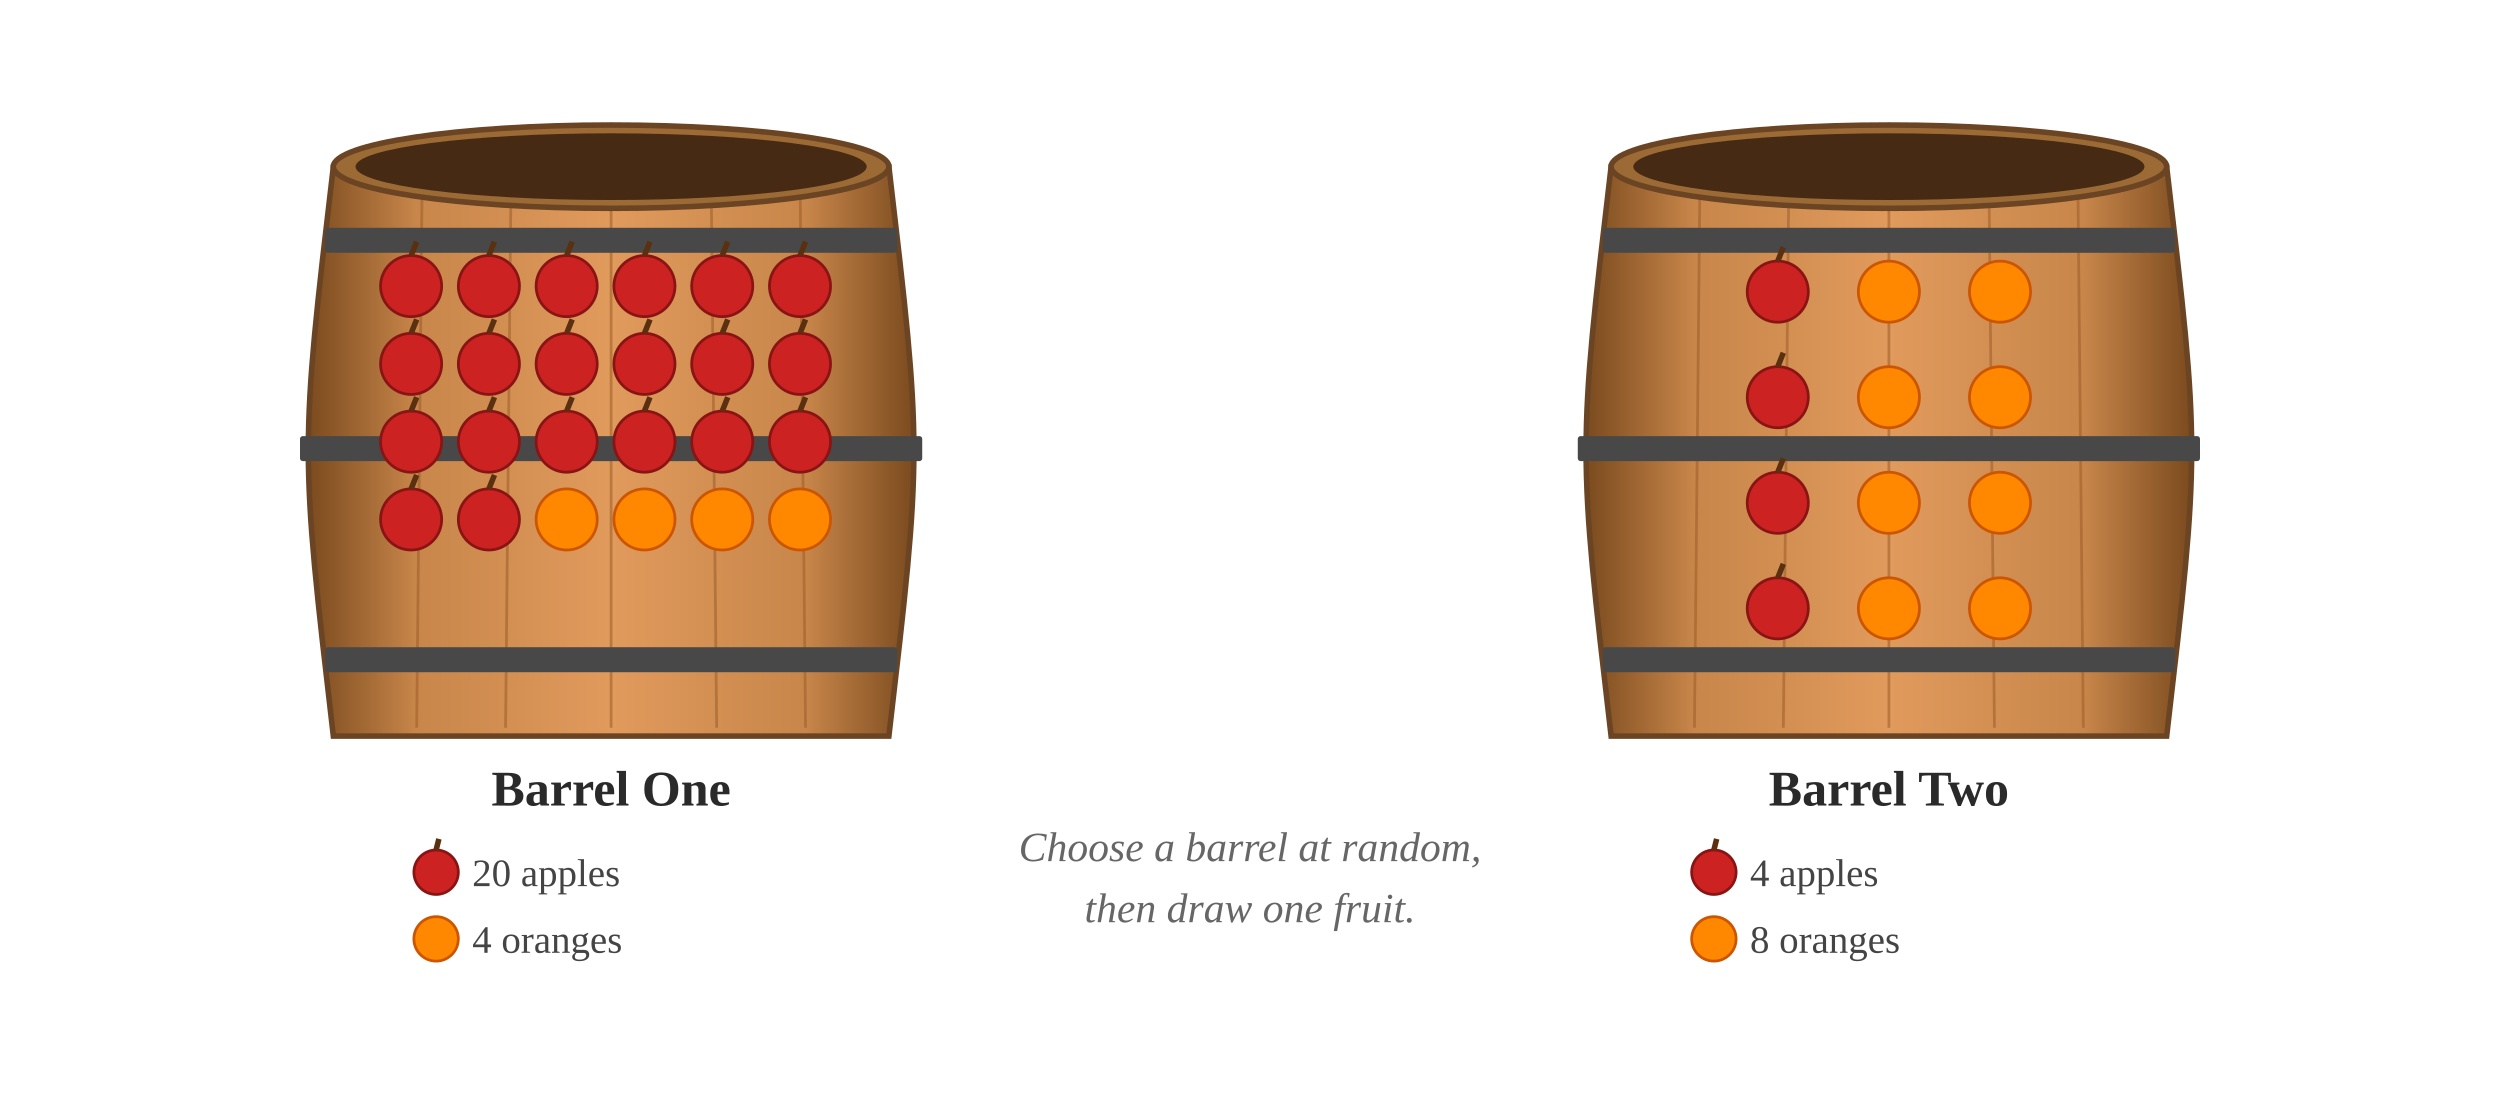
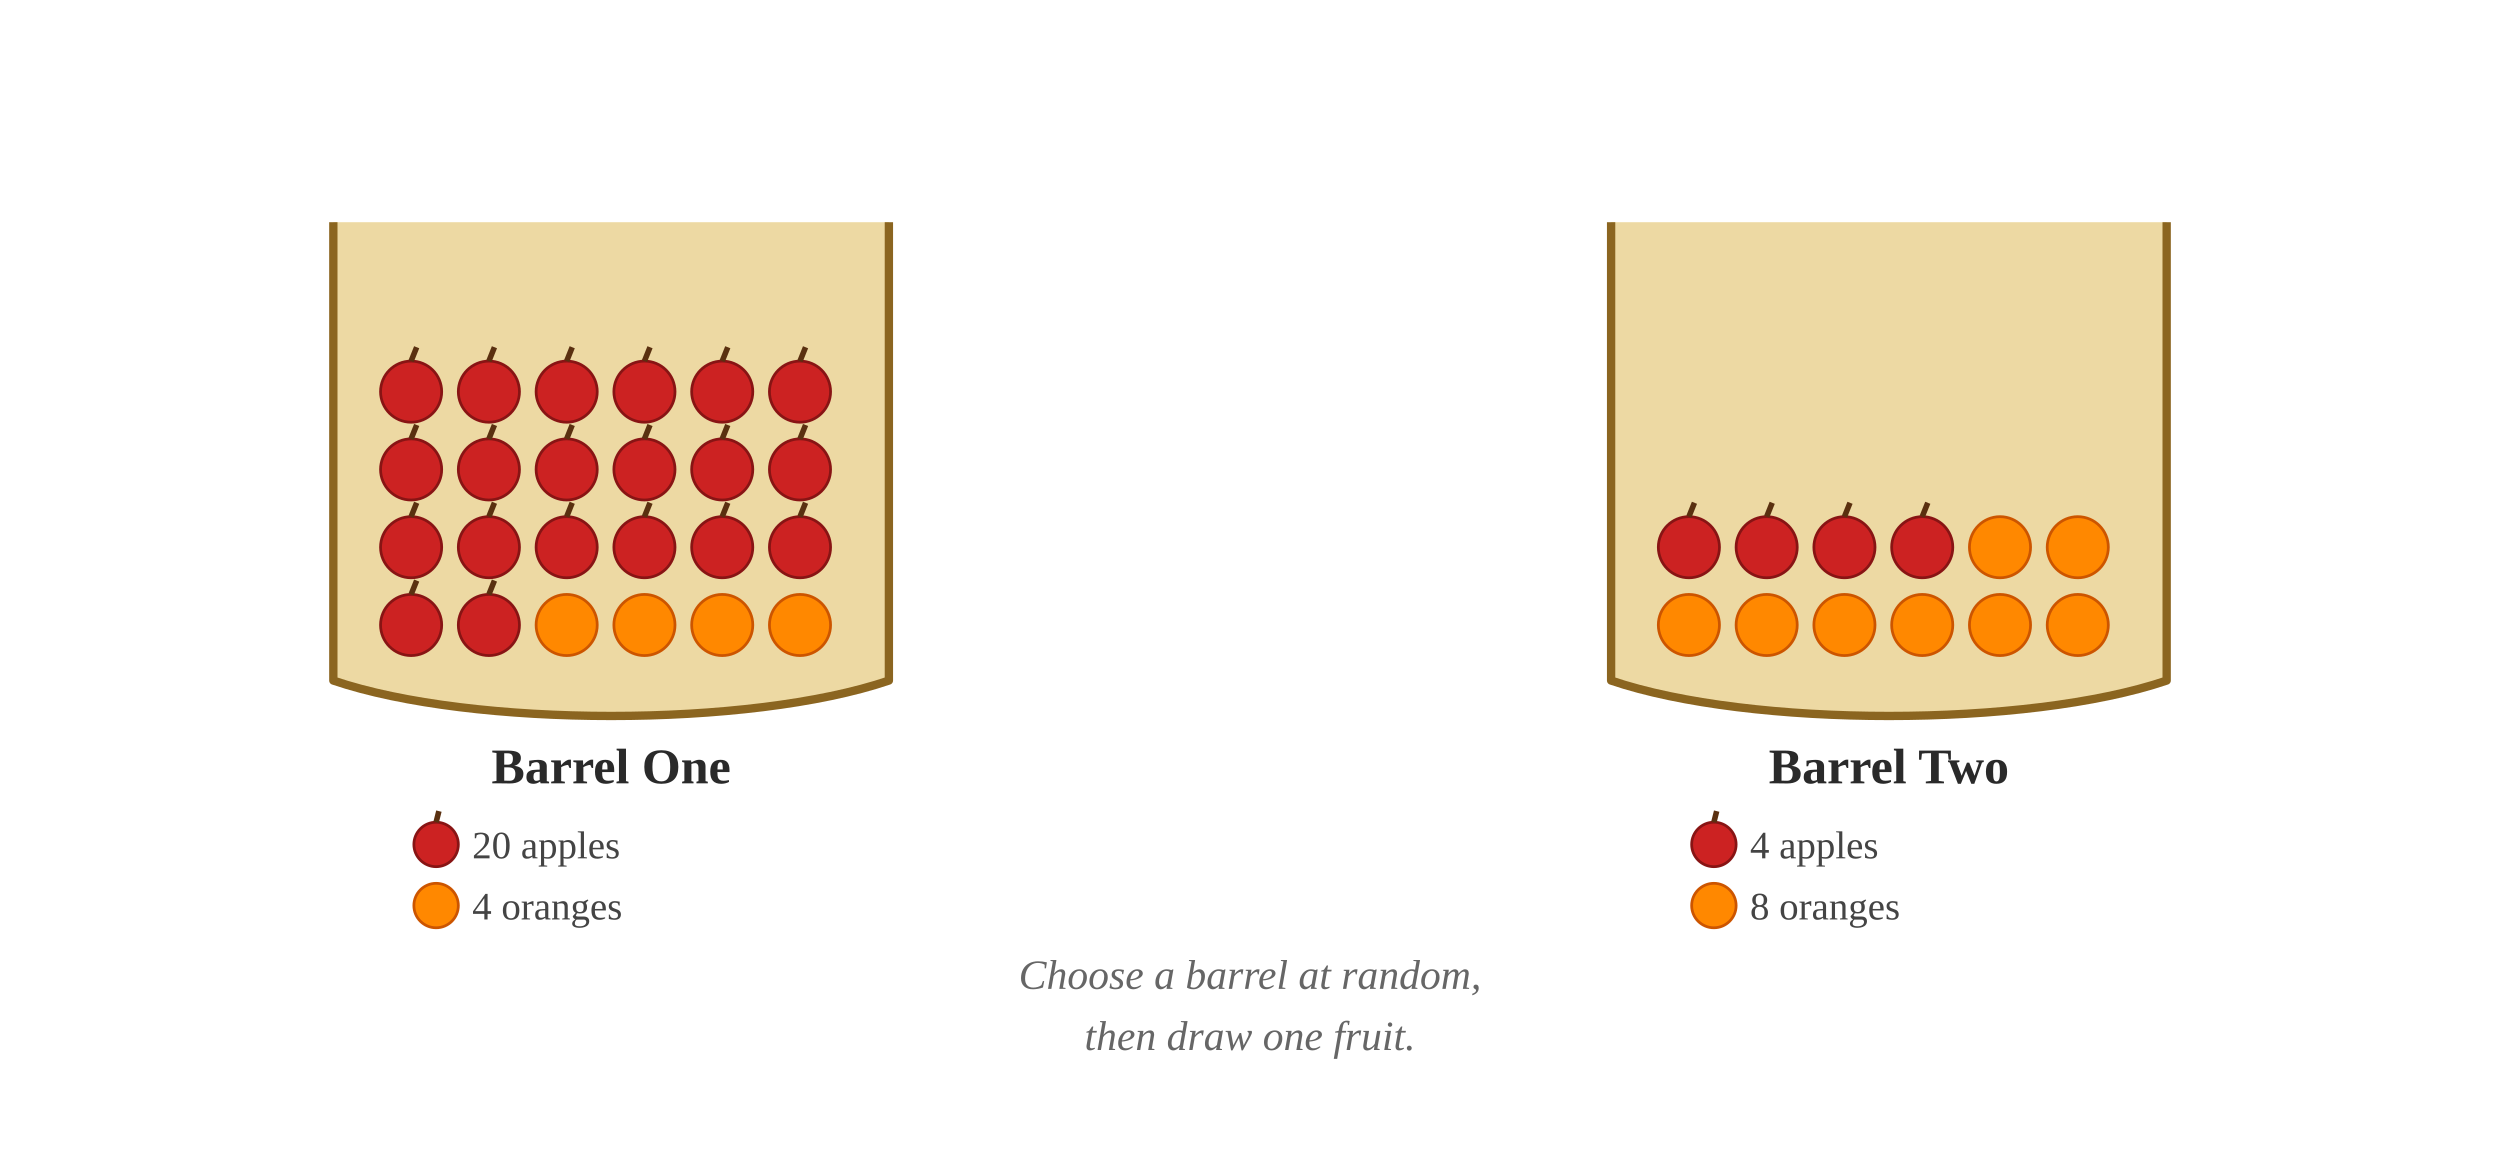
- <svg xmlns="http://www.w3.org/2000/svg" viewBox="0 0 900 400" width="900" height="400">
+ <svg xmlns="http://www.w3.org/2000/svg" viewBox="0 0 900 420" width="900" height="420">
  <defs>
-     <linearGradient id="woodGrad1" x1="0%" y1="0%" x2="100%" y2="0%">
-       <stop offset="0%" stop-color="#7A4A1E" />
-       <stop offset="18%" stop-color="#C8864A" />
-       <stop offset="50%" stop-color="#E09A5C" />
-       <stop offset="82%" stop-color="#C8864A" />
-       <stop offset="100%" stop-color="#7A4A1E" />
-     </linearGradient>
-     <linearGradient id="woodGrad2" x1="0%" y1="0%" x2="100%" y2="0%">
-       <stop offset="0%" stop-color="#7A4A1E" />
-       <stop offset="18%" stop-color="#C8864A" />
-       <stop offset="50%" stop-color="#E09A5C" />
-       <stop offset="82%" stop-color="#C8864A" />
-       <stop offset="100%" stop-color="#7A4A1E" />
-     </linearGradient>
    <clipPath id="b1clip">
-       <path d="M 125,70 C 113,162 113,162 125,257 L 315,257 C 327,162 327,162 315,70 Z" />
+       <rect x="120" y="75" width="200" height="175" />
    </clipPath>
    <clipPath id="b2clip">
-       <path d="M 585,70 C 573,162 573,162 585,257 L 775,257 C 787,162 787,162 775,70 Z" />
+       <rect x="580" y="75" width="200" height="175" />
    </clipPath>
  </defs>
-   <path d="M 120,60 C 108,162 108,162 120,265            L 320,265 C 332,162 332,162 320,60 Z" fill="url(#woodGrad1)" stroke="#6B4423" stroke-width="2" />
-   <line x1="152" y1="63" x2="150" y2="262" stroke="#9B5C28" stroke-width="1" opacity="0.55" />
-   <line x1="184" y1="63" x2="182" y2="262" stroke="#9B5C28" stroke-width="1" opacity="0.55" />
-   <line x1="220" y1="63" x2="220" y2="262" stroke="#9B5C28" stroke-width="1" opacity="0.55" />
-   <line x1="256" y1="63" x2="258" y2="262" stroke="#9B5C28" stroke-width="1" opacity="0.55" />
-   <line x1="288" y1="63" x2="290" y2="262" stroke="#9B5C28" stroke-width="1" opacity="0.55" />
-   <rect x="117" y="82" width="206" height="9" rx="1" fill="#484848" />
-   <rect x="108" y="157" width="224" height="9" rx="1" fill="#484848" />
-   <rect x="117" y="233" width="206" height="9" rx="1" fill="#484848" />
-   <ellipse cx="220" cy="60" rx="100" ry="15" fill="#9B6A35" stroke="#6B4423" stroke-width="2" />
-   <ellipse cx="220" cy="60" rx="92" ry="12" fill="#2A1408" opacity="0.75" />
-   <circle cx="148" cy="103" r="11" fill="#CC2222" stroke="#881414" stroke-width="1" clip-path="url(#b1clip)" />
-   <circle cx="176" cy="103" r="11" fill="#CC2222" stroke="#881414" stroke-width="1" clip-path="url(#b1clip)" />
-   <circle cx="204" cy="103" r="11" fill="#CC2222" stroke="#881414" stroke-width="1" clip-path="url(#b1clip)" />
-   <circle cx="232" cy="103" r="11" fill="#CC2222" stroke="#881414" stroke-width="1" clip-path="url(#b1clip)" />
-   <circle cx="260" cy="103" r="11" fill="#CC2222" stroke="#881414" stroke-width="1" clip-path="url(#b1clip)" />
-   <circle cx="288" cy="103" r="11" fill="#CC2222" stroke="#881414" stroke-width="1" clip-path="url(#b1clip)" />
-   <line x1="148" y1="92" x2="150" y2="87" stroke="#5A3010" stroke-width="2" clip-path="url(#b1clip)" />
-   <line x1="176" y1="92" x2="178" y2="87" stroke="#5A3010" stroke-width="2" clip-path="url(#b1clip)" />
-   <line x1="204" y1="92" x2="206" y2="87" stroke="#5A3010" stroke-width="2" clip-path="url(#b1clip)" />
-   <line x1="232" y1="92" x2="234" y2="87" stroke="#5A3010" stroke-width="2" clip-path="url(#b1clip)" />
-   <line x1="260" y1="92" x2="262" y2="87" stroke="#5A3010" stroke-width="2" clip-path="url(#b1clip)" />
-   <line x1="288" y1="92" x2="290" y2="87" stroke="#5A3010" stroke-width="2" clip-path="url(#b1clip)" />
-   <circle cx="148" cy="131" r="11" fill="#CC2222" stroke="#881414" stroke-width="1" clip-path="url(#b1clip)" />
-   <circle cx="176" cy="131" r="11" fill="#CC2222" stroke="#881414" stroke-width="1" clip-path="url(#b1clip)" />
-   <circle cx="204" cy="131" r="11" fill="#CC2222" stroke="#881414" stroke-width="1" clip-path="url(#b1clip)" />
-   <circle cx="232" cy="131" r="11" fill="#CC2222" stroke="#881414" stroke-width="1" clip-path="url(#b1clip)" />
-   <circle cx="260" cy="131" r="11" fill="#CC2222" stroke="#881414" stroke-width="1" clip-path="url(#b1clip)" />
-   <circle cx="288" cy="131" r="11" fill="#CC2222" stroke="#881414" stroke-width="1" clip-path="url(#b1clip)" />
-   <line x1="148" y1="120" x2="150" y2="115" stroke="#5A3010" stroke-width="2" clip-path="url(#b1clip)" />
-   <line x1="176" y1="120" x2="178" y2="115" stroke="#5A3010" stroke-width="2" clip-path="url(#b1clip)" />
-   <line x1="204" y1="120" x2="206" y2="115" stroke="#5A3010" stroke-width="2" clip-path="url(#b1clip)" />
-   <line x1="232" y1="120" x2="234" y2="115" stroke="#5A3010" stroke-width="2" clip-path="url(#b1clip)" />
-   <line x1="260" y1="120" x2="262" y2="115" stroke="#5A3010" stroke-width="2" clip-path="url(#b1clip)" />
-   <line x1="288" y1="120" x2="290" y2="115" stroke="#5A3010" stroke-width="2" clip-path="url(#b1clip)" />
-   <circle cx="148" cy="159" r="11" fill="#CC2222" stroke="#881414" stroke-width="1" clip-path="url(#b1clip)" />
-   <circle cx="176" cy="159" r="11" fill="#CC2222" stroke="#881414" stroke-width="1" clip-path="url(#b1clip)" />
-   <circle cx="204" cy="159" r="11" fill="#CC2222" stroke="#881414" stroke-width="1" clip-path="url(#b1clip)" />
-   <circle cx="232" cy="159" r="11" fill="#CC2222" stroke="#881414" stroke-width="1" clip-path="url(#b1clip)" />
-   <circle cx="260" cy="159" r="11" fill="#CC2222" stroke="#881414" stroke-width="1" clip-path="url(#b1clip)" />
-   <circle cx="288" cy="159" r="11" fill="#CC2222" stroke="#881414" stroke-width="1" clip-path="url(#b1clip)" />
-   <line x1="148" y1="148" x2="150" y2="143" stroke="#5A3010" stroke-width="2" clip-path="url(#b1clip)" />
-   <line x1="176" y1="148" x2="178" y2="143" stroke="#5A3010" stroke-width="2" clip-path="url(#b1clip)" />
-   <line x1="204" y1="148" x2="206" y2="143" stroke="#5A3010" stroke-width="2" clip-path="url(#b1clip)" />
-   <line x1="232" y1="148" x2="234" y2="143" stroke="#5A3010" stroke-width="2" clip-path="url(#b1clip)" />
-   <line x1="260" y1="148" x2="262" y2="143" stroke="#5A3010" stroke-width="2" clip-path="url(#b1clip)" />
-   <line x1="288" y1="148" x2="290" y2="143" stroke="#5A3010" stroke-width="2" clip-path="url(#b1clip)" />
-   <circle cx="148" cy="187" r="11" fill="#CC2222" stroke="#881414" stroke-width="1" clip-path="url(#b1clip)" />
-   <circle cx="176" cy="187" r="11" fill="#CC2222" stroke="#881414" stroke-width="1" clip-path="url(#b1clip)" />
-   <line x1="148" y1="176" x2="150" y2="171" stroke="#5A3010" stroke-width="2" clip-path="url(#b1clip)" />
-   <line x1="176" y1="176" x2="178" y2="171" stroke="#5A3010" stroke-width="2" clip-path="url(#b1clip)" />
-   <circle cx="204" cy="187" r="11" fill="#FF8800" stroke="#CC5500" stroke-width="1" clip-path="url(#b1clip)" />
-   <circle cx="232" cy="187" r="11" fill="#FF8800" stroke="#CC5500" stroke-width="1" clip-path="url(#b1clip)" />
-   <circle cx="260" cy="187" r="11" fill="#FF8800" stroke="#CC5500" stroke-width="1" clip-path="url(#b1clip)" />
-   <circle cx="288" cy="187" r="11" fill="#FF8800" stroke="#CC5500" stroke-width="1" clip-path="url(#b1clip)" />
-   <text x="220" y="290" font-family="Georgia, 'Times New Roman', serif" font-size="18" font-weight="bold" text-anchor="middle" fill="#2A2A2A">Barrel One</text>
-   <circle cx="157" cy="314" r="8" fill="#CC2222" stroke="#881414" stroke-width="1" />
-   <line x1="157" y1="306" x2="158" y2="302" stroke="#5A3010" stroke-width="2" />
-   <text x="170" y="319" font-family="Georgia, 'Times New Roman', serif" font-size="14" fill="#444">20 apples</text>
-   <circle cx="157" cy="338" r="8" fill="#FF8800" stroke="#CC5500" stroke-width="1" />
-   <text x="170" y="343" font-family="Georgia, 'Times New Roman', serif" font-size="14" fill="#444">4 oranges</text>
-   <path d="M 580,60 C 568,162 568,162 580,265            L 780,265 C 792,162 792,162 780,60 Z" fill="url(#woodGrad2)" stroke="#6B4423" stroke-width="2" />
-   <line x1="612" y1="63" x2="610" y2="262" stroke="#9B5C28" stroke-width="1" opacity="0.55" />
-   <line x1="644" y1="63" x2="642" y2="262" stroke="#9B5C28" stroke-width="1" opacity="0.55" />
-   <line x1="680" y1="63" x2="680" y2="262" stroke="#9B5C28" stroke-width="1" opacity="0.55" />
-   <line x1="716" y1="63" x2="718" y2="262" stroke="#9B5C28" stroke-width="1" opacity="0.55" />
-   <line x1="748" y1="63" x2="750" y2="262" stroke="#9B5C28" stroke-width="1" opacity="0.55" />
-   <rect x="577" y="82" width="206" height="9" rx="1" fill="#484848" />
-   <rect x="568" y="157" width="224" height="9" rx="1" fill="#484848" />
-   <rect x="577" y="233" width="206" height="9" rx="1" fill="#484848" />
-   <ellipse cx="680" cy="60" rx="100" ry="15" fill="#9B6A35" stroke="#6B4423" stroke-width="2" />
-   <ellipse cx="680" cy="60" rx="92" ry="12" fill="#2A1408" opacity="0.75" />
-   <circle cx="640" cy="105" r="11" fill="#CC2222" stroke="#881414" stroke-width="1" clip-path="url(#b2clip)" />
-   <line x1="640" y1="94" x2="642" y2="89" stroke="#5A3010" stroke-width="2" clip-path="url(#b2clip)" />
-   <circle cx="680" cy="105" r="11" fill="#FF8800" stroke="#CC5500" stroke-width="1" clip-path="url(#b2clip)" />
-   <circle cx="720" cy="105" r="11" fill="#FF8800" stroke="#CC5500" stroke-width="1" clip-path="url(#b2clip)" />
-   <circle cx="640" cy="143" r="11" fill="#CC2222" stroke="#881414" stroke-width="1" clip-path="url(#b2clip)" />
-   <line x1="640" y1="132" x2="642" y2="127" stroke="#5A3010" stroke-width="2" clip-path="url(#b2clip)" />
-   <circle cx="680" cy="143" r="11" fill="#FF8800" stroke="#CC5500" stroke-width="1" clip-path="url(#b2clip)" />
-   <circle cx="720" cy="143" r="11" fill="#FF8800" stroke="#CC5500" stroke-width="1" clip-path="url(#b2clip)" />
-   <circle cx="640" cy="181" r="11" fill="#CC2222" stroke="#881414" stroke-width="1" clip-path="url(#b2clip)" />
-   <line x1="640" y1="170" x2="642" y2="165" stroke="#5A3010" stroke-width="2" clip-path="url(#b2clip)" />
-   <circle cx="680" cy="181" r="11" fill="#FF8800" stroke="#CC5500" stroke-width="1" clip-path="url(#b2clip)" />
-   <circle cx="720" cy="181" r="11" fill="#FF8800" stroke="#CC5500" stroke-width="1" clip-path="url(#b2clip)" />
-   <circle cx="640" cy="219" r="11" fill="#CC2222" stroke="#881414" stroke-width="1" clip-path="url(#b2clip)" />
-   <line x1="640" y1="208" x2="642" y2="203" stroke="#5A3010" stroke-width="2" clip-path="url(#b2clip)" />
-   <circle cx="680" cy="219" r="11" fill="#FF8800" stroke="#CC5500" stroke-width="1" clip-path="url(#b2clip)" />
-   <circle cx="720" cy="219" r="11" fill="#FF8800" stroke="#CC5500" stroke-width="1" clip-path="url(#b2clip)" />
-   <text x="680" y="290" font-family="Georgia, 'Times New Roman', serif" font-size="18" font-weight="bold" text-anchor="middle" fill="#2A2A2A">Barrel Two</text>
-   <circle cx="617" cy="314" r="8" fill="#CC2222" stroke="#881414" stroke-width="1" />
-   <line x1="617" y1="306" x2="618" y2="302" stroke="#5A3010" stroke-width="2" />
-   <text x="630" y="319" font-family="Georgia, 'Times New Roman', serif" font-size="14" fill="#444">4 apples</text>
-   <circle cx="617" cy="338" r="8" fill="#FF8800" stroke="#CC5500" stroke-width="1" />
-   <text x="630" y="343" font-family="Georgia, 'Times New Roman', serif" font-size="14" fill="#444">8 oranges</text>
-   <text x="450" y="310" font-family="Georgia, 'Times New Roman', serif" font-size="15" font-style="italic" text-anchor="middle" fill="#666">Choose a barrel at random,</text>
-   <text x="450" y="332" font-family="Georgia, 'Times New Roman', serif" font-size="15" font-style="italic" text-anchor="middle" fill="#666">then draw one fruit.</text>
+   <path d="M 120,80 L 120,245 C 170,262 270,262 320,245 L 320,80 Z" fill="#EDD9A3" stroke="none" />
+   <circle cx="148" cy="141" r="11" fill="#CC2222" stroke="#881414" stroke-width="1" clip-path="url(#b1clip)" />
+   <circle cx="176" cy="141" r="11" fill="#CC2222" stroke="#881414" stroke-width="1" clip-path="url(#b1clip)" />
+   <circle cx="204" cy="141" r="11" fill="#CC2222" stroke="#881414" stroke-width="1" clip-path="url(#b1clip)" />
+   <circle cx="232" cy="141" r="11" fill="#CC2222" stroke="#881414" stroke-width="1" clip-path="url(#b1clip)" />
+   <circle cx="260" cy="141" r="11" fill="#CC2222" stroke="#881414" stroke-width="1" clip-path="url(#b1clip)" />
+   <circle cx="288" cy="141" r="11" fill="#CC2222" stroke="#881414" stroke-width="1" clip-path="url(#b1clip)" />
+   <line x1="148" y1="130" x2="150" y2="125" stroke="#5A3010" stroke-width="2" clip-path="url(#b1clip)" />
+   <line x1="176" y1="130" x2="178" y2="125" stroke="#5A3010" stroke-width="2" clip-path="url(#b1clip)" />
+   <line x1="204" y1="130" x2="206" y2="125" stroke="#5A3010" stroke-width="2" clip-path="url(#b1clip)" />
+   <line x1="232" y1="130" x2="234" y2="125" stroke="#5A3010" stroke-width="2" clip-path="url(#b1clip)" />
+   <line x1="260" y1="130" x2="262" y2="125" stroke="#5A3010" stroke-width="2" clip-path="url(#b1clip)" />
+   <line x1="288" y1="130" x2="290" y2="125" stroke="#5A3010" stroke-width="2" clip-path="url(#b1clip)" />
+   <circle cx="148" cy="169" r="11" fill="#CC2222" stroke="#881414" stroke-width="1" clip-path="url(#b1clip)" />
+   <circle cx="176" cy="169" r="11" fill="#CC2222" stroke="#881414" stroke-width="1" clip-path="url(#b1clip)" />
+   <circle cx="204" cy="169" r="11" fill="#CC2222" stroke="#881414" stroke-width="1" clip-path="url(#b1clip)" />
+   <circle cx="232" cy="169" r="11" fill="#CC2222" stroke="#881414" stroke-width="1" clip-path="url(#b1clip)" />
+   <circle cx="260" cy="169" r="11" fill="#CC2222" stroke="#881414" stroke-width="1" clip-path="url(#b1clip)" />
+   <circle cx="288" cy="169" r="11" fill="#CC2222" stroke="#881414" stroke-width="1" clip-path="url(#b1clip)" />
+   <line x1="148" y1="158" x2="150" y2="153" stroke="#5A3010" stroke-width="2" clip-path="url(#b1clip)" />
+   <line x1="176" y1="158" x2="178" y2="153" stroke="#5A3010" stroke-width="2" clip-path="url(#b1clip)" />
+   <line x1="204" y1="158" x2="206" y2="153" stroke="#5A3010" stroke-width="2" clip-path="url(#b1clip)" />
+   <line x1="232" y1="158" x2="234" y2="153" stroke="#5A3010" stroke-width="2" clip-path="url(#b1clip)" />
+   <line x1="260" y1="158" x2="262" y2="153" stroke="#5A3010" stroke-width="2" clip-path="url(#b1clip)" />
+   <line x1="288" y1="158" x2="290" y2="153" stroke="#5A3010" stroke-width="2" clip-path="url(#b1clip)" />
+   <circle cx="148" cy="197" r="11" fill="#CC2222" stroke="#881414" stroke-width="1" clip-path="url(#b1clip)" />
+   <circle cx="176" cy="197" r="11" fill="#CC2222" stroke="#881414" stroke-width="1" clip-path="url(#b1clip)" />
+   <circle cx="204" cy="197" r="11" fill="#CC2222" stroke="#881414" stroke-width="1" clip-path="url(#b1clip)" />
+   <circle cx="232" cy="197" r="11" fill="#CC2222" stroke="#881414" stroke-width="1" clip-path="url(#b1clip)" />
+   <circle cx="260" cy="197" r="11" fill="#CC2222" stroke="#881414" stroke-width="1" clip-path="url(#b1clip)" />
+   <circle cx="288" cy="197" r="11" fill="#CC2222" stroke="#881414" stroke-width="1" clip-path="url(#b1clip)" />
+   <line x1="148" y1="186" x2="150" y2="181" stroke="#5A3010" stroke-width="2" clip-path="url(#b1clip)" />
+   <line x1="176" y1="186" x2="178" y2="181" stroke="#5A3010" stroke-width="2" clip-path="url(#b1clip)" />
+   <line x1="204" y1="186" x2="206" y2="181" stroke="#5A3010" stroke-width="2" clip-path="url(#b1clip)" />
+   <line x1="232" y1="186" x2="234" y2="181" stroke="#5A3010" stroke-width="2" clip-path="url(#b1clip)" />
+   <line x1="260" y1="186" x2="262" y2="181" stroke="#5A3010" stroke-width="2" clip-path="url(#b1clip)" />
+   <line x1="288" y1="186" x2="290" y2="181" stroke="#5A3010" stroke-width="2" clip-path="url(#b1clip)" />
+   <circle cx="148" cy="225" r="11" fill="#CC2222" stroke="#881414" stroke-width="1" clip-path="url(#b1clip)" />
+   <circle cx="176" cy="225" r="11" fill="#CC2222" stroke="#881414" stroke-width="1" clip-path="url(#b1clip)" />
+   <line x1="148" y1="214" x2="150" y2="209" stroke="#5A3010" stroke-width="2" clip-path="url(#b1clip)" />
+   <line x1="176" y1="214" x2="178" y2="209" stroke="#5A3010" stroke-width="2" clip-path="url(#b1clip)" />
+   <circle cx="204" cy="225" r="11" fill="#FF8800" stroke="#CC5500" stroke-width="1" clip-path="url(#b1clip)" />
+   <circle cx="232" cy="225" r="11" fill="#FF8800" stroke="#CC5500" stroke-width="1" clip-path="url(#b1clip)" />
+   <circle cx="260" cy="225" r="11" fill="#FF8800" stroke="#CC5500" stroke-width="1" clip-path="url(#b1clip)" />
+   <circle cx="288" cy="225" r="11" fill="#FF8800" stroke="#CC5500" stroke-width="1" clip-path="url(#b1clip)" />
+   <path d="M 120,80 L 120,245 C 170,262 270,262 320,245 L 320,80" fill="none" stroke="#8B6520" stroke-width="3" stroke-linejoin="round" />
+   <text x="220" y="282" font-family="Georgia, 'Times New Roman', serif" font-size="18" font-weight="bold" text-anchor="middle" fill="#2A2A2A">Barrel One</text>
+   <circle cx="157" cy="304" r="8" fill="#CC2222" stroke="#881414" stroke-width="1" />
+   <line x1="157" y1="296" x2="158" y2="292" stroke="#5A3010" stroke-width="2" />
+   <text x="170" y="309" font-family="Georgia, 'Times New Roman', serif" font-size="14" fill="#444">20 apples</text>
+   <circle cx="157" cy="326" r="8" fill="#FF8800" stroke="#CC5500" stroke-width="1" />
+   <text x="170" y="331" font-family="Georgia, 'Times New Roman', serif" font-size="14" fill="#444">4 oranges</text>
+   <path d="M 580,80 L 580,245 C 630,262 730,262 780,245 L 780,80 Z" fill="#EDD9A3" stroke="none" />
+   <circle cx="608" cy="197" r="11" fill="#CC2222" stroke="#881414" stroke-width="1" clip-path="url(#b2clip)" />
+   <circle cx="636" cy="197" r="11" fill="#CC2222" stroke="#881414" stroke-width="1" clip-path="url(#b2clip)" />
+   <circle cx="664" cy="197" r="11" fill="#CC2222" stroke="#881414" stroke-width="1" clip-path="url(#b2clip)" />
+   <circle cx="692" cy="197" r="11" fill="#CC2222" stroke="#881414" stroke-width="1" clip-path="url(#b2clip)" />
+   <line x1="608" y1="186" x2="610" y2="181" stroke="#5A3010" stroke-width="2" clip-path="url(#b2clip)" />
+   <line x1="636" y1="186" x2="638" y2="181" stroke="#5A3010" stroke-width="2" clip-path="url(#b2clip)" />
+   <line x1="664" y1="186" x2="666" y2="181" stroke="#5A3010" stroke-width="2" clip-path="url(#b2clip)" />
+   <line x1="692" y1="186" x2="694" y2="181" stroke="#5A3010" stroke-width="2" clip-path="url(#b2clip)" />
+   <circle cx="720" cy="197" r="11" fill="#FF8800" stroke="#CC5500" stroke-width="1" clip-path="url(#b2clip)" />
+   <circle cx="748" cy="197" r="11" fill="#FF8800" stroke="#CC5500" stroke-width="1" clip-path="url(#b2clip)" />
+   <circle cx="608" cy="225" r="11" fill="#FF8800" stroke="#CC5500" stroke-width="1" clip-path="url(#b2clip)" />
+   <circle cx="636" cy="225" r="11" fill="#FF8800" stroke="#CC5500" stroke-width="1" clip-path="url(#b2clip)" />
+   <circle cx="664" cy="225" r="11" fill="#FF8800" stroke="#CC5500" stroke-width="1" clip-path="url(#b2clip)" />
+   <circle cx="692" cy="225" r="11" fill="#FF8800" stroke="#CC5500" stroke-width="1" clip-path="url(#b2clip)" />
+   <circle cx="720" cy="225" r="11" fill="#FF8800" stroke="#CC5500" stroke-width="1" clip-path="url(#b2clip)" />
+   <circle cx="748" cy="225" r="11" fill="#FF8800" stroke="#CC5500" stroke-width="1" clip-path="url(#b2clip)" />
+   <path d="M 580,80 L 580,245 C 630,262 730,262 780,245 L 780,80" fill="none" stroke="#8B6520" stroke-width="3" stroke-linejoin="round" />
+   <text x="680" y="282" font-family="Georgia, 'Times New Roman', serif" font-size="18" font-weight="bold" text-anchor="middle" fill="#2A2A2A">Barrel Two</text>
+   <circle cx="617" cy="304" r="8" fill="#CC2222" stroke="#881414" stroke-width="1" />
+   <line x1="617" y1="296" x2="618" y2="292" stroke="#5A3010" stroke-width="2" />
+   <text x="630" y="309" font-family="Georgia, 'Times New Roman', serif" font-size="14" fill="#444">4 apples</text>
+   <circle cx="617" cy="326" r="8" fill="#FF8800" stroke="#CC5500" stroke-width="1" />
+   <text x="630" y="331" font-family="Georgia, 'Times New Roman', serif" font-size="14" fill="#444">8 oranges</text>
+   <text x="450" y="356" font-family="Georgia, 'Times New Roman', serif" font-size="15" font-style="italic" text-anchor="middle" fill="#666">Choose a barrel at random,</text>
+   <text x="450" y="378" font-family="Georgia, 'Times New Roman', serif" font-size="15" font-style="italic" text-anchor="middle" fill="#666">then draw one fruit.</text>
</svg>
